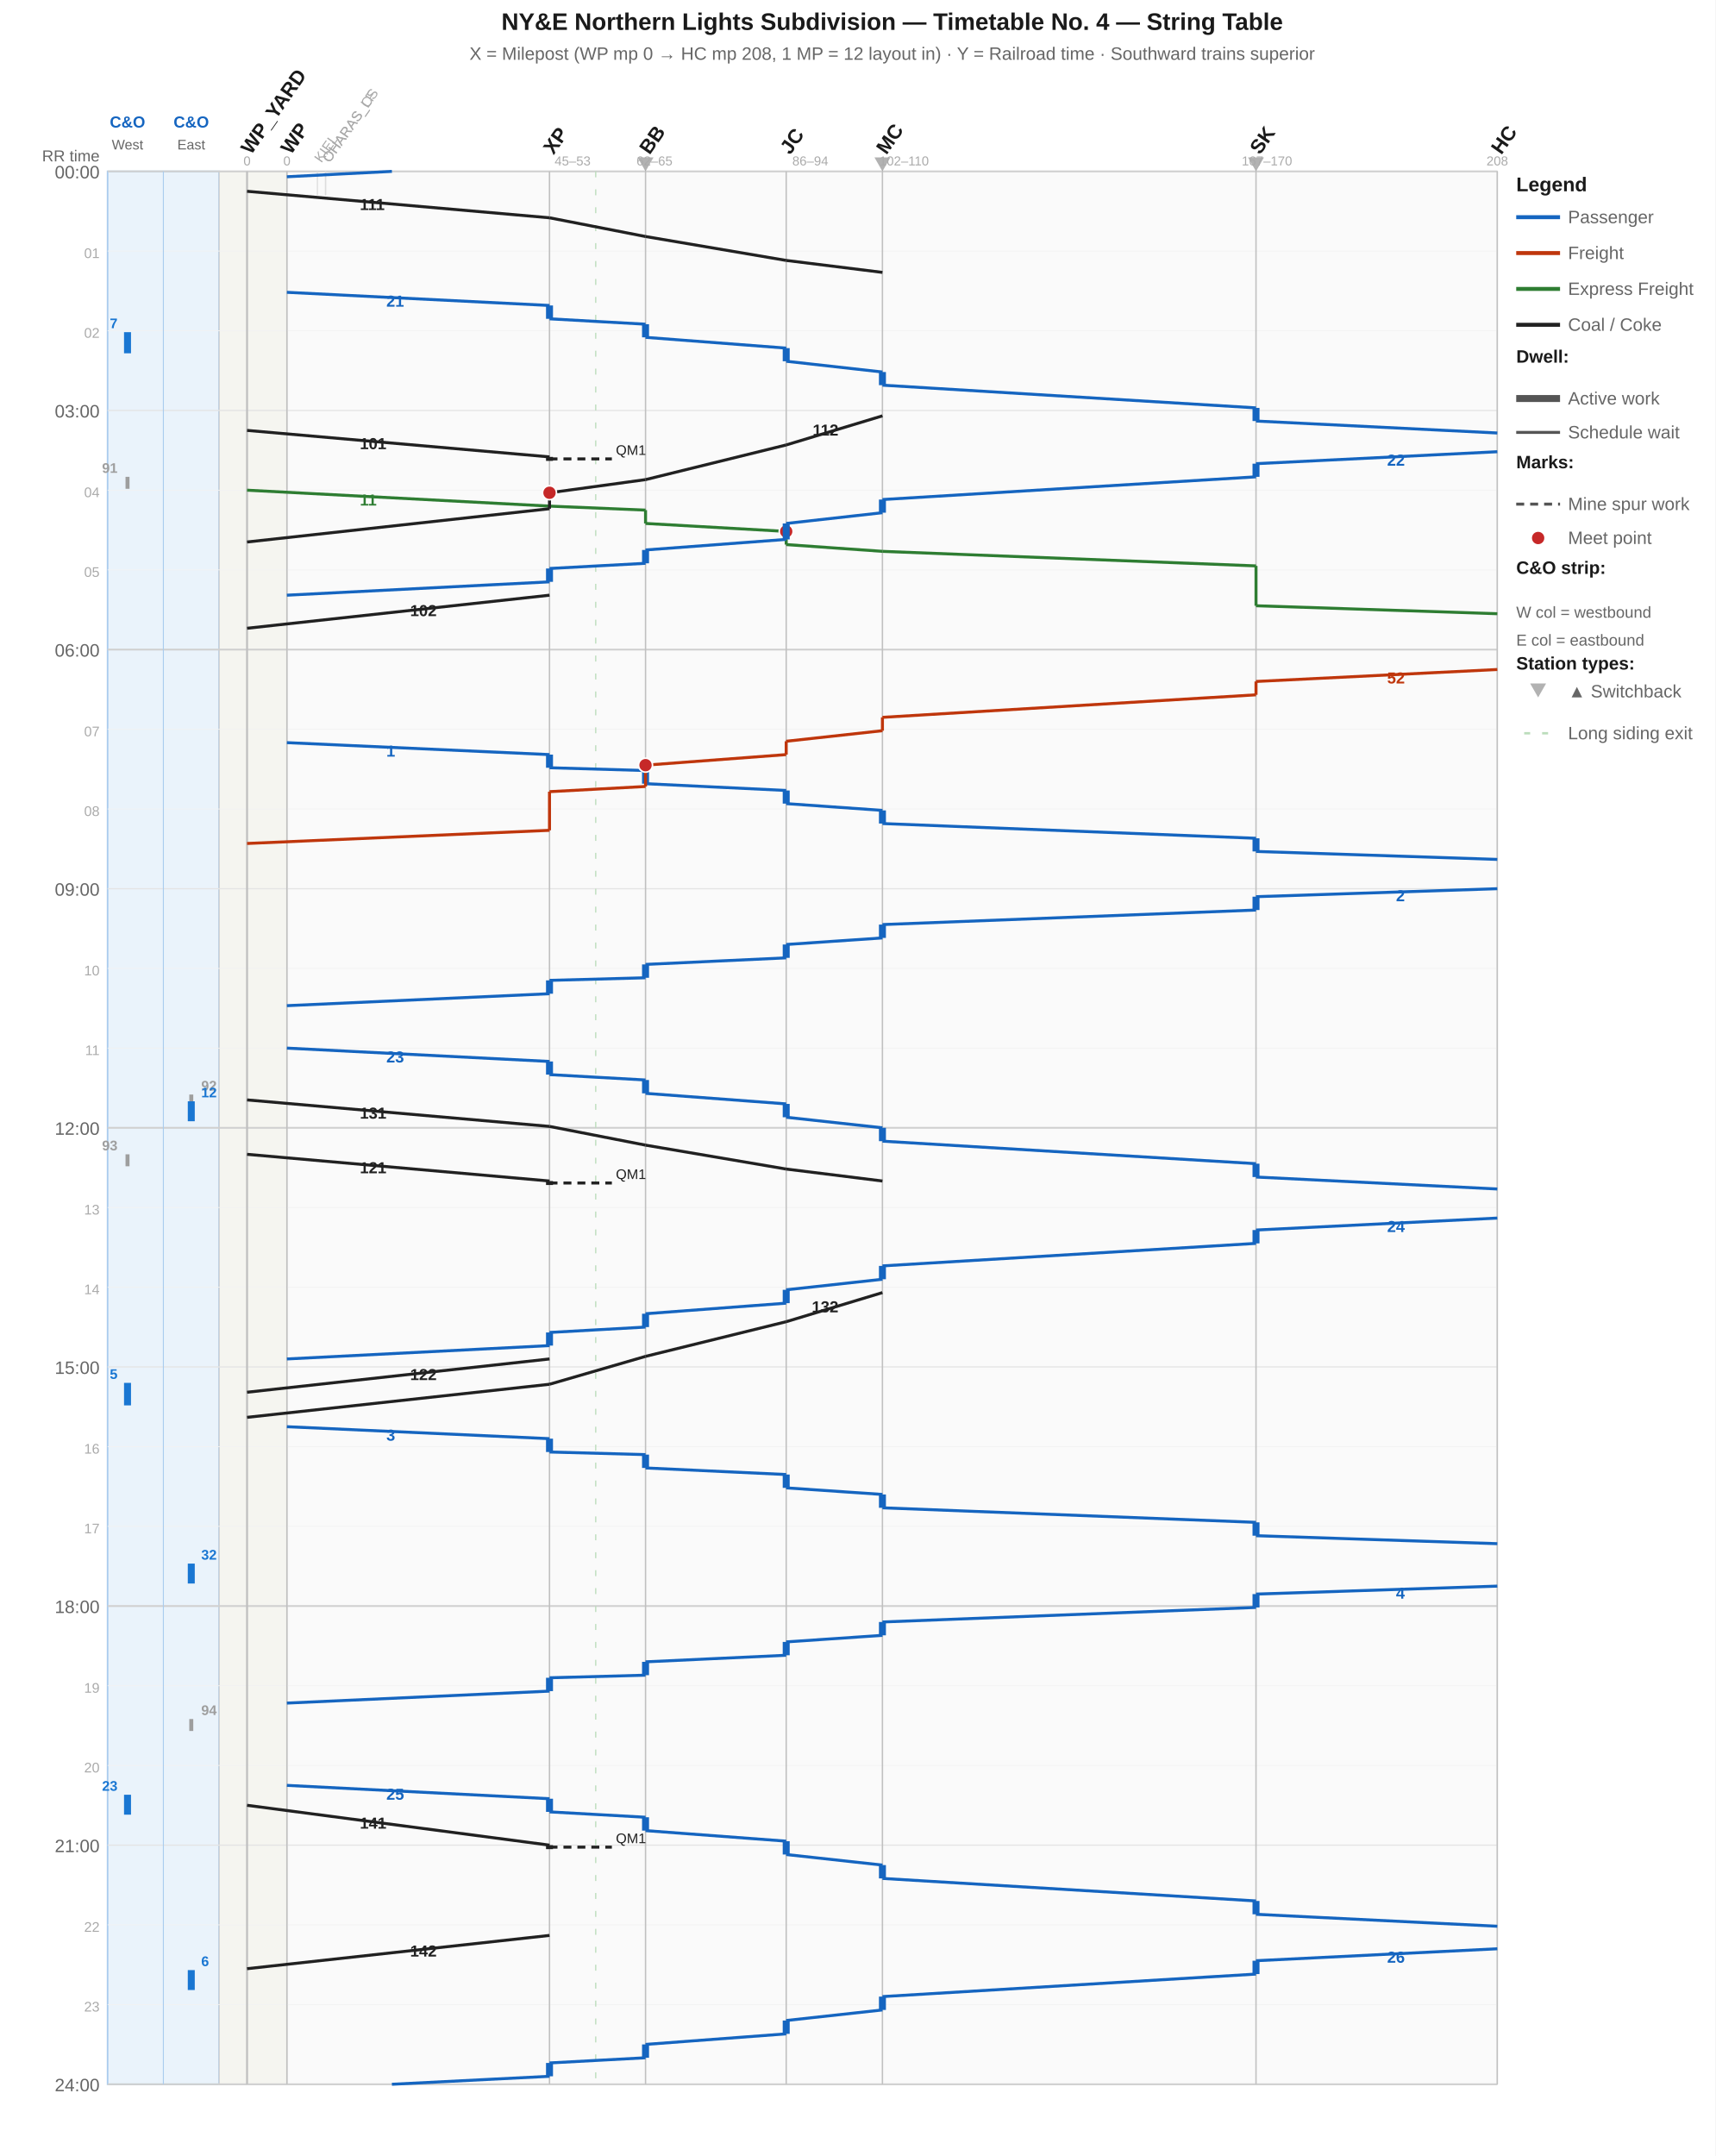
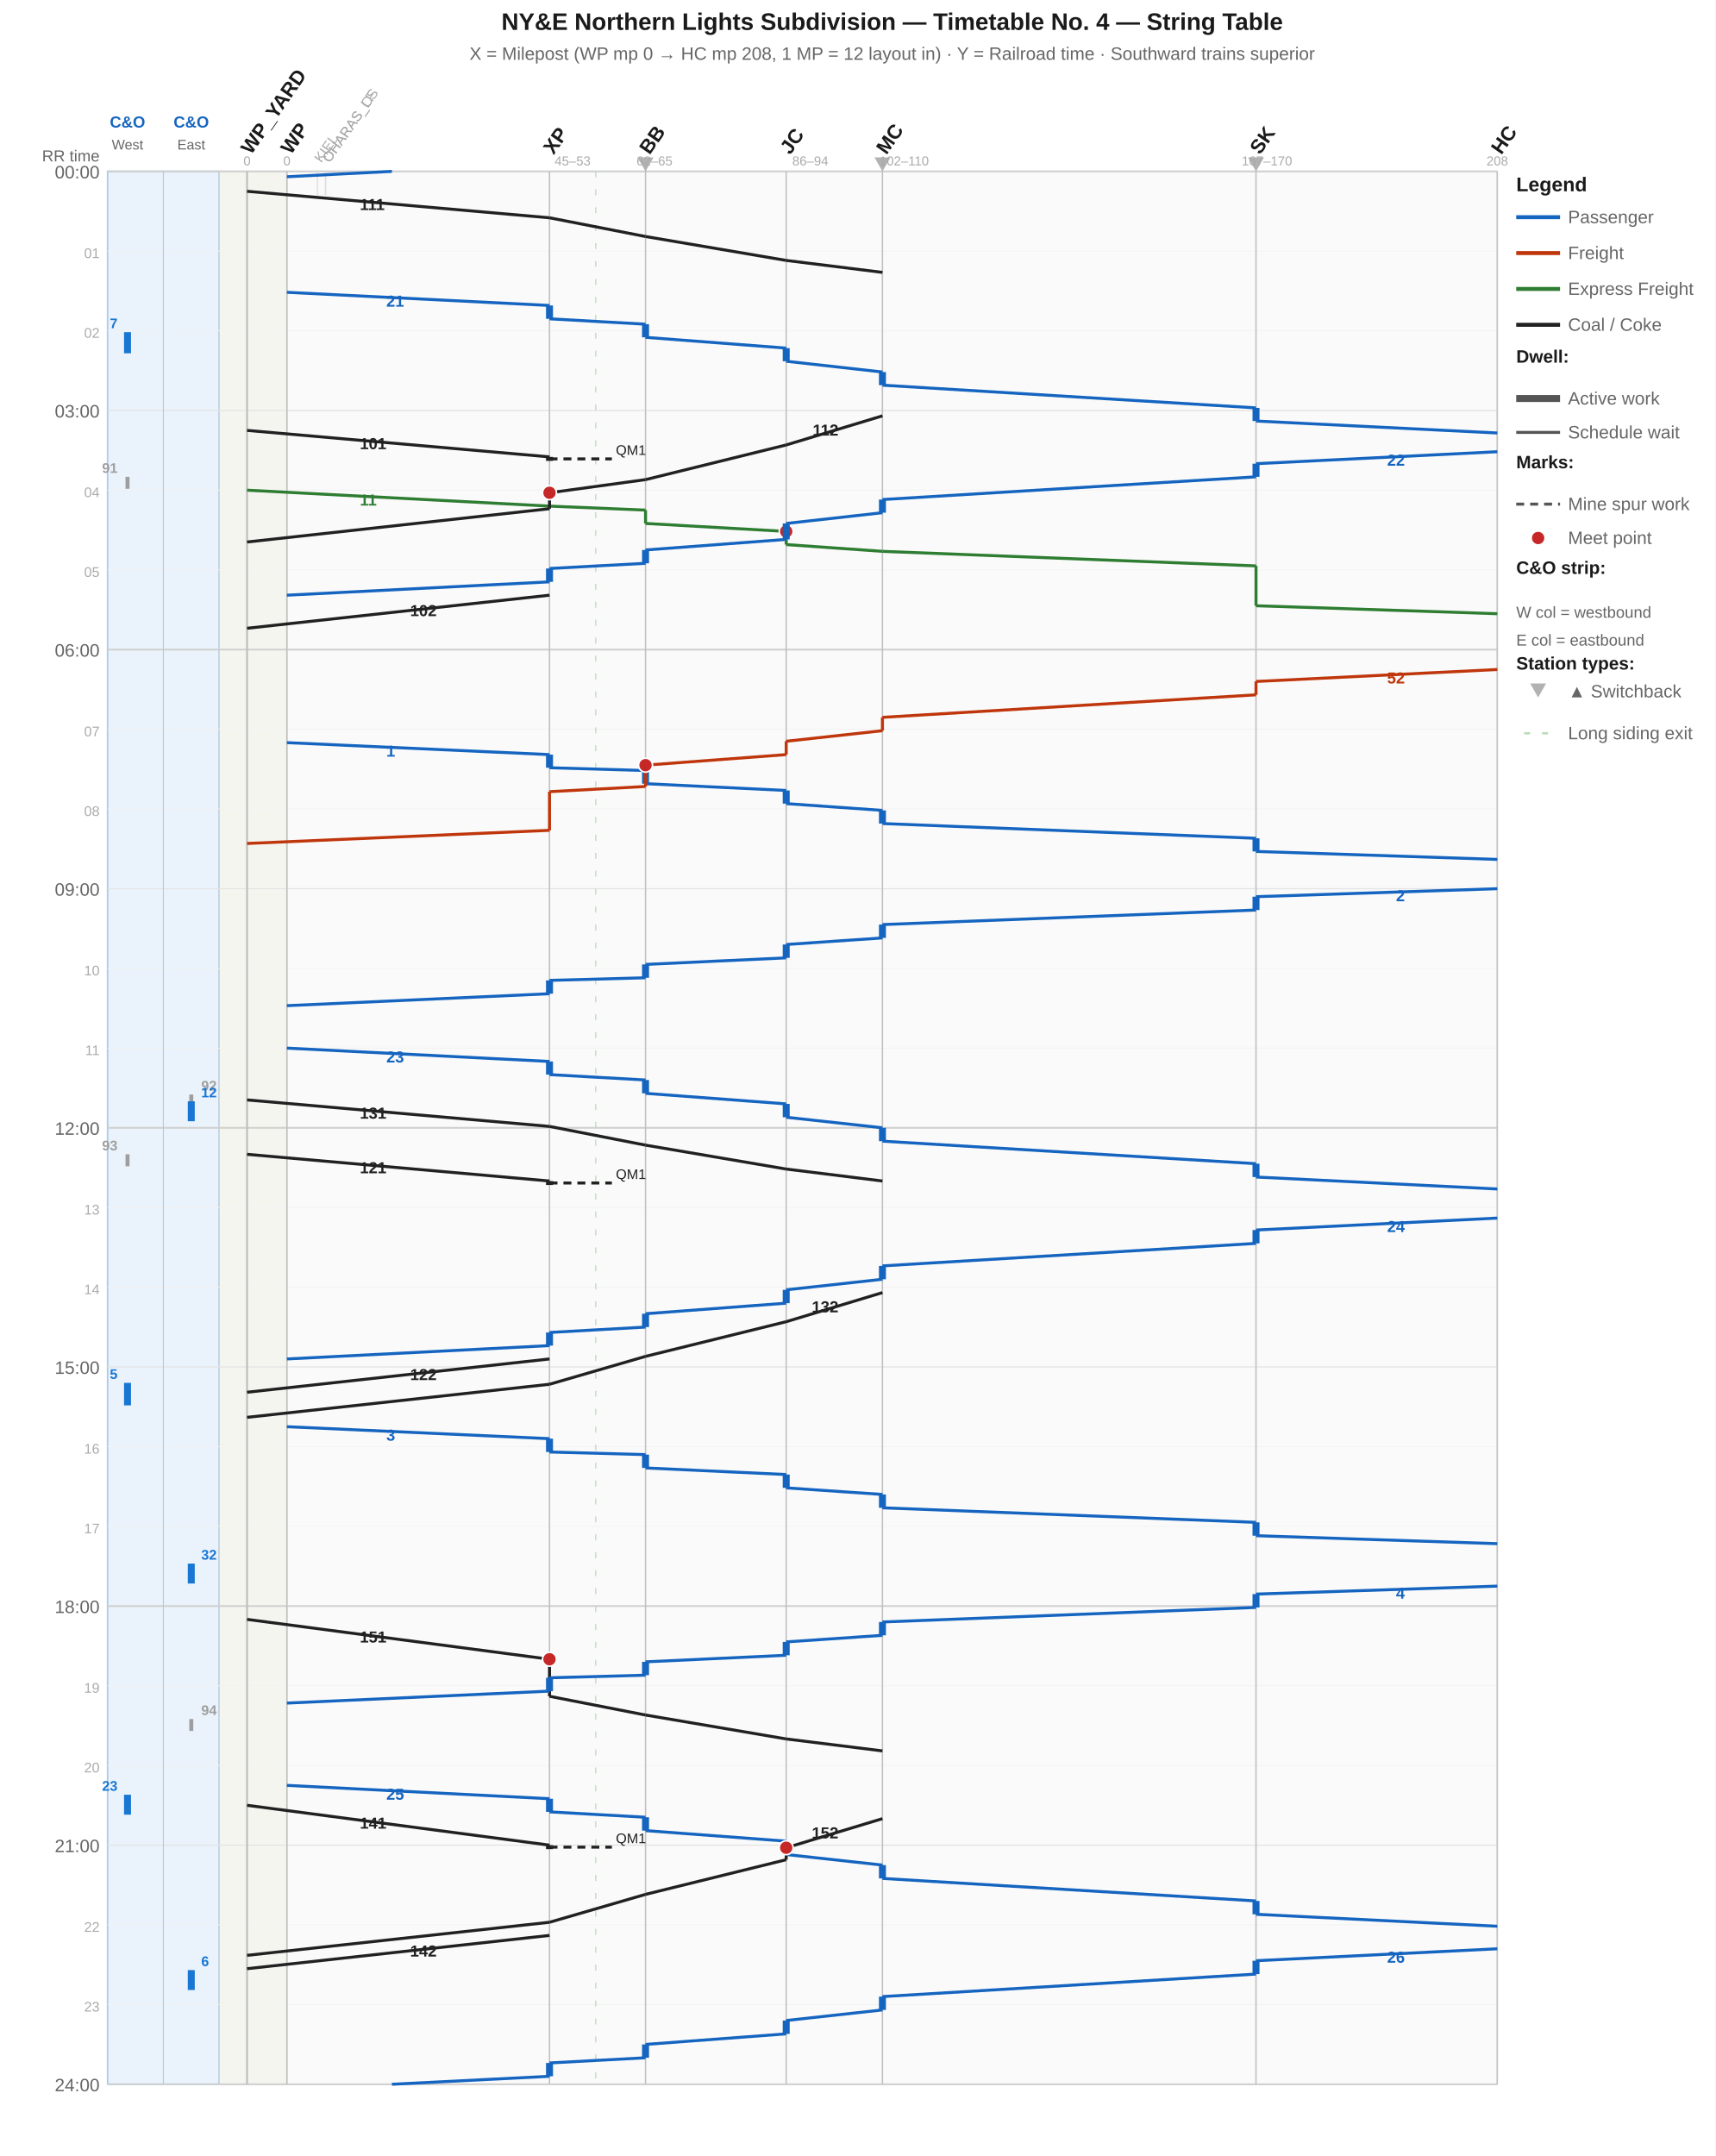
<svg xmlns="http://www.w3.org/2000/svg" width="861" height="1082" viewBox="0 0 861 1082">
  <rect x="0.0" y="0.0" width="861.0" height="1082.0" fill="#ffffff" stroke="none" stroke-width="0" rx="0" />
  <rect x="54.0" y="86.0" width="56.0" height="960.0" fill="#eaf3fb" stroke="#aaccee" stroke-width="0.8" rx="0" />
  <rect x="110.0" y="86.0" width="34.0" height="960.0" fill="#f5f5f0" stroke="#cccccc" stroke-width="0.5" rx="0" />
  <rect x="144.0" y="86.0" width="607.5" height="960.0" fill="#fafafa" stroke="#cccccc" stroke-width="0.5" rx="0" />
  <line x1="54.0" y1="86.0" x2="751.5" y2="86.0" stroke="#d0d0d0" stroke-width="0.9" />
  <line x1="54.0" y1="126.0" x2="751.5" y2="126.0" stroke="#f2f2f2" stroke-width="0.4" />
  <line x1="54.0" y1="166.0" x2="751.5" y2="166.0" stroke="#f2f2f2" stroke-width="0.4" />
  <line x1="54.0" y1="206.0" x2="751.5" y2="206.0" stroke="#e4e4e4" stroke-width="0.6" />
  <line x1="54.0" y1="246.0" x2="751.5" y2="246.0" stroke="#f2f2f2" stroke-width="0.4" />
  <line x1="54.0" y1="286.0" x2="751.5" y2="286.0" stroke="#f2f2f2" stroke-width="0.4" />
  <line x1="54.0" y1="326.0" x2="751.5" y2="326.0" stroke="#d0d0d0" stroke-width="0.9" />
  <line x1="54.0" y1="366.0" x2="751.5" y2="366.0" stroke="#f2f2f2" stroke-width="0.4" />
  <line x1="54.0" y1="406.0" x2="751.5" y2="406.0" stroke="#f2f2f2" stroke-width="0.4" />
  <line x1="54.0" y1="446.0" x2="751.5" y2="446.0" stroke="#e4e4e4" stroke-width="0.6" />
  <line x1="54.0" y1="486.0" x2="751.5" y2="486.0" stroke="#f2f2f2" stroke-width="0.4" />
  <line x1="54.0" y1="526.0" x2="751.5" y2="526.0" stroke="#f2f2f2" stroke-width="0.4" />
  <line x1="54.0" y1="566.0" x2="751.5" y2="566.0" stroke="#d0d0d0" stroke-width="0.9" />
  <line x1="54.0" y1="606.0" x2="751.5" y2="606.0" stroke="#f2f2f2" stroke-width="0.4" />
  <line x1="54.0" y1="646.0" x2="751.5" y2="646.0" stroke="#f2f2f2" stroke-width="0.4" />
  <line x1="54.0" y1="686.0" x2="751.5" y2="686.0" stroke="#e4e4e4" stroke-width="0.6" />
  <line x1="54.0" y1="726.0" x2="751.5" y2="726.0" stroke="#f2f2f2" stroke-width="0.4" />
  <line x1="54.0" y1="766.0" x2="751.5" y2="766.0" stroke="#f2f2f2" stroke-width="0.4" />
  <line x1="54.0" y1="806.0" x2="751.5" y2="806.0" stroke="#d0d0d0" stroke-width="0.9" />
  <line x1="54.0" y1="846.0" x2="751.5" y2="846.0" stroke="#f2f2f2" stroke-width="0.4" />
  <line x1="54.0" y1="886.0" x2="751.5" y2="886.0" stroke="#f2f2f2" stroke-width="0.4" />
  <line x1="54.0" y1="926.0" x2="751.5" y2="926.0" stroke="#e4e4e4" stroke-width="0.6" />
  <line x1="54.0" y1="966.0" x2="751.5" y2="966.0" stroke="#f2f2f2" stroke-width="0.4" />
  <line x1="54.0" y1="1006.0" x2="751.5" y2="1006.0" stroke="#f2f2f2" stroke-width="0.4" />
  <line x1="54.0" y1="1046.0" x2="751.5" y2="1046.0" stroke="#d0d0d0" stroke-width="0.9" />
  <line x1="144.0" y1="86.0" x2="144.0" y2="1046.0" stroke="#c0c0c0" stroke-width="0.7" />
  <text x="146.0" y="78.0" font-family="Arial,Helvetica,sans-serif" font-size="10" text-anchor="start" fill="#1a1a1a" font-weight="bold" transform="rotate(-55,146.0,78.0)">WP</text>
  <line x1="275.8" y1="86.0" x2="275.8" y2="1046.0" stroke="#c0c0c0" stroke-width="0.7" />
  <text x="277.8" y="78.0" font-family="Arial,Helvetica,sans-serif" font-size="10" text-anchor="start" fill="#1a1a1a" font-weight="bold" transform="rotate(-55,277.8,78.0)">XP</text>
  <line x1="324.0" y1="86.0" x2="324.0" y2="1046.0" stroke="#c0c0c0" stroke-width="0.7" />
  <polygon points="324.0,86 320.0,79 328.0,79" fill="#212121" opacity="0.35" />
  <text x="326.0" y="78.0" font-family="Arial,Helvetica,sans-serif" font-size="10" text-anchor="start" fill="#1a1a1a" font-weight="bold" transform="rotate(-55,326.0,78.0)">BB</text>
  <line x1="394.6" y1="86.0" x2="394.6" y2="1046.0" stroke="#c0c0c0" stroke-width="0.7" />
  <text x="396.6" y="78.0" font-family="Arial,Helvetica,sans-serif" font-size="10" text-anchor="start" fill="#1a1a1a" font-weight="bold" transform="rotate(-55,396.6,78.0)">JC</text>
  <line x1="442.9" y1="86.0" x2="442.9" y2="1046.0" stroke="#c0c0c0" stroke-width="0.7" />
  <polygon points="442.9,86 438.9,79 446.9,79" fill="#212121" opacity="0.35" />
  <text x="444.9" y="78.0" font-family="Arial,Helvetica,sans-serif" font-size="10" text-anchor="start" fill="#1a1a1a" font-weight="bold" transform="rotate(-55,444.9,78.0)">MC</text>
  <line x1="630.4" y1="86.0" x2="630.4" y2="1046.0" stroke="#c0c0c0" stroke-width="0.7" />
  <polygon points="630.4,86 626.4,79 634.4,79" fill="#212121" opacity="0.35" />
  <text x="632.4" y="78.0" font-family="Arial,Helvetica,sans-serif" font-size="10" text-anchor="start" fill="#1a1a1a" font-weight="bold" transform="rotate(-55,632.4,78.0)">SK</text>
  <line x1="751.5" y1="86.0" x2="751.5" y2="1046.0" stroke="#c0c0c0" stroke-width="0.7" />
  <text x="753.5" y="78.0" font-family="Arial,Helvetica,sans-serif" font-size="10" text-anchor="start" fill="#1a1a1a" font-weight="bold" transform="rotate(-55,753.5,78.0)">HC</text>
  <line x1="124.0" y1="86.0" x2="124.0" y2="1046.0" stroke="#c0c0c0" stroke-width="1.0" />
  <text x="126.0" y="78.0" font-family="Arial,Helvetica,sans-serif" font-size="10" text-anchor="start" fill="#1a1a1a" font-weight="bold" transform="rotate(-55,126.0,78.0)">WP_YARD</text>
  <text x="144.0" y="83.0" font-family="Arial,Helvetica,sans-serif" font-size="6.5" text-anchor="middle" fill="#aaaaaa" font-weight="normal">0</text>
  <text x="287.4" y="83.0" font-family="Arial,Helvetica,sans-serif" font-size="6.5" text-anchor="middle" fill="#aaaaaa" font-weight="normal">45–53</text>
  <text x="328.5" y="83.0" font-family="Arial,Helvetica,sans-serif" font-size="6.5" text-anchor="middle" fill="#aaaaaa" font-weight="normal">62–65</text>
  <text x="406.7" y="83.0" font-family="Arial,Helvetica,sans-serif" font-size="6.5" text-anchor="middle" fill="#aaaaaa" font-weight="normal">86–94</text>
  <text x="453.8" y="83.0" font-family="Arial,Helvetica,sans-serif" font-size="6.5" text-anchor="middle" fill="#aaaaaa" font-weight="normal">102–110</text>
  <text x="635.9" y="83.0" font-family="Arial,Helvetica,sans-serif" font-size="6.5" text-anchor="middle" fill="#aaaaaa" font-weight="normal">167–170</text>
  <text x="751.5" y="83.0" font-family="Arial,Helvetica,sans-serif" font-size="6.5" text-anchor="middle" fill="#aaaaaa" font-weight="normal">208</text>
  <text x="124.0" y="83.0" font-family="Arial,Helvetica,sans-serif" font-size="6.5" text-anchor="middle" fill="#aaaaaa" font-weight="normal">0</text>
  <line x1="299.0" y1="86.0" x2="299.0" y2="1046.0" stroke="#bbddbb" stroke-width="0.6" stroke-dasharray="3,6" />
  <line x1="159.3" y1="86.0" x2="159.3" y2="98.0" stroke="#dddddd" stroke-width="0.6" />
  <text x="161.3" y="82.0" font-family="Arial,Helvetica,sans-serif" font-size="7" text-anchor="start" fill="#aaaaaa" font-weight="normal" transform="rotate(-55,161.3,82.0)">KIEL</text>
  <line x1="163.4" y1="86.0" x2="163.4" y2="98.0" stroke="#dddddd" stroke-width="0.6" />
  <text x="165.4" y="82.0" font-family="Arial,Helvetica,sans-serif" font-size="7" text-anchor="start" fill="#aaaaaa" font-weight="normal" transform="rotate(-55,165.4,82.0)">OHARAS_LF</text>
  <line x1="163.4" y1="86.0" x2="163.4" y2="98.0" stroke="#dddddd" stroke-width="0.6" />
  <text x="165.4" y="82.0" font-family="Arial,Helvetica,sans-serif" font-size="7" text-anchor="start" fill="#aaaaaa" font-weight="normal" transform="rotate(-55,165.4,82.0)">OHARAS_CS</text>
  <line x1="82.0" y1="86.0" x2="82.0" y2="1046.0" stroke="#aaccee" stroke-width="0.5" />
  <text x="64.0" y="64.0" font-family="Arial,Helvetica,sans-serif" font-size="8" text-anchor="middle" fill="#1565c0" font-weight="bold">C&amp;O</text>
  <text x="64.0" y="75.0" font-family="Arial,Helvetica,sans-serif" font-size="7" text-anchor="middle" fill="#666666" font-weight="normal">West</text>
  <text x="96.0" y="64.0" font-family="Arial,Helvetica,sans-serif" font-size="8" text-anchor="middle" fill="#1565c0" font-weight="bold">C&amp;O</text>
  <text x="96.0" y="75.0" font-family="Arial,Helvetica,sans-serif" font-size="7" text-anchor="middle" fill="#666666" font-weight="normal">East</text>
  <text x="50.0" y="89.5" font-family="Arial,Helvetica,sans-serif" font-size="9" text-anchor="end" fill="#666666" font-weight="normal">00:00</text>
  <text x="50.0" y="129.5" font-family="Arial,Helvetica,sans-serif" font-size="7" text-anchor="end" fill="#aaaaaa" font-weight="normal">01</text>
  <text x="50.0" y="169.5" font-family="Arial,Helvetica,sans-serif" font-size="7" text-anchor="end" fill="#aaaaaa" font-weight="normal">02</text>
  <text x="50.0" y="209.5" font-family="Arial,Helvetica,sans-serif" font-size="9" text-anchor="end" fill="#666666" font-weight="normal">03:00</text>
  <text x="50.0" y="249.5" font-family="Arial,Helvetica,sans-serif" font-size="7" text-anchor="end" fill="#aaaaaa" font-weight="normal">04</text>
  <text x="50.0" y="289.5" font-family="Arial,Helvetica,sans-serif" font-size="7" text-anchor="end" fill="#aaaaaa" font-weight="normal">05</text>
  <text x="50.0" y="329.5" font-family="Arial,Helvetica,sans-serif" font-size="9" text-anchor="end" fill="#666666" font-weight="normal">06:00</text>
  <text x="50.0" y="369.5" font-family="Arial,Helvetica,sans-serif" font-size="7" text-anchor="end" fill="#aaaaaa" font-weight="normal">07</text>
  <text x="50.0" y="409.5" font-family="Arial,Helvetica,sans-serif" font-size="7" text-anchor="end" fill="#aaaaaa" font-weight="normal">08</text>
  <text x="50.0" y="449.5" font-family="Arial,Helvetica,sans-serif" font-size="9" text-anchor="end" fill="#666666" font-weight="normal">09:00</text>
  <text x="50.0" y="489.5" font-family="Arial,Helvetica,sans-serif" font-size="7" text-anchor="end" fill="#aaaaaa" font-weight="normal">10</text>
  <text x="50.0" y="529.5" font-family="Arial,Helvetica,sans-serif" font-size="7" text-anchor="end" fill="#aaaaaa" font-weight="normal">11</text>
  <text x="50.0" y="569.5" font-family="Arial,Helvetica,sans-serif" font-size="9" text-anchor="end" fill="#666666" font-weight="normal">12:00</text>
  <text x="50.0" y="609.5" font-family="Arial,Helvetica,sans-serif" font-size="7" text-anchor="end" fill="#aaaaaa" font-weight="normal">13</text>
  <text x="50.0" y="649.5" font-family="Arial,Helvetica,sans-serif" font-size="7" text-anchor="end" fill="#aaaaaa" font-weight="normal">14</text>
  <text x="50.0" y="689.5" font-family="Arial,Helvetica,sans-serif" font-size="9" text-anchor="end" fill="#666666" font-weight="normal">15:00</text>
  <text x="50.0" y="729.5" font-family="Arial,Helvetica,sans-serif" font-size="7" text-anchor="end" fill="#aaaaaa" font-weight="normal">16</text>
  <text x="50.0" y="769.5" font-family="Arial,Helvetica,sans-serif" font-size="7" text-anchor="end" fill="#aaaaaa" font-weight="normal">17</text>
  <text x="50.0" y="809.5" font-family="Arial,Helvetica,sans-serif" font-size="9" text-anchor="end" fill="#666666" font-weight="normal">18:00</text>
  <text x="50.0" y="849.5" font-family="Arial,Helvetica,sans-serif" font-size="7" text-anchor="end" fill="#aaaaaa" font-weight="normal">19</text>
  <text x="50.0" y="889.5" font-family="Arial,Helvetica,sans-serif" font-size="7" text-anchor="end" fill="#aaaaaa" font-weight="normal">20</text>
  <text x="50.0" y="929.5" font-family="Arial,Helvetica,sans-serif" font-size="9" text-anchor="end" fill="#666666" font-weight="normal">21:00</text>
  <text x="50.0" y="969.5" font-family="Arial,Helvetica,sans-serif" font-size="7" text-anchor="end" fill="#aaaaaa" font-weight="normal">22</text>
  <text x="50.0" y="1009.5" font-family="Arial,Helvetica,sans-serif" font-size="7" text-anchor="end" fill="#aaaaaa" font-weight="normal">23</text>
  <text x="50.0" y="1049.5" font-family="Arial,Helvetica,sans-serif" font-size="9" text-anchor="end" fill="#666666" font-weight="normal">24:00</text>
  <text x="447.8" y="15.0" font-family="Arial,Helvetica,sans-serif" font-size="12" text-anchor="middle" fill="#1a1a1a" font-weight="bold">NY&amp;E Northern Lights Subdivision — Timetable No. 4 — String Table</text>
  <text x="447.8" y="30.0" font-family="Arial,Helvetica,sans-serif" font-size="9" text-anchor="middle" fill="#666666" font-weight="normal">X = Milepost (WP mp 0 → HC mp 208, 1 MP = 12 layout in)  ·  Y = Railroad time  ·  Southward trains superior</text>
  <text x="50.0" y="81.0" font-family="Arial,Helvetica,sans-serif" font-size="8" text-anchor="end" fill="#666666" font-weight="normal">RR time</text>
  <line x1="144.0" y1="372.7" x2="275.8" y2="378.7" stroke="#1565c0" stroke-width="1.5" />
  <line x1="275.8" y1="378.7" x2="275.8" y2="385.3" stroke="#1565c0" stroke-width="3.5" />
  <line x1="275.8" y1="385.3" x2="324.0" y2="386.7" stroke="#1565c0" stroke-width="1.5" />
  <line x1="324.0" y1="386.7" x2="324.0" y2="393.3" stroke="#1565c0" stroke-width="3.5" />
  <line x1="324.0" y1="393.3" x2="394.6" y2="396.7" stroke="#1565c0" stroke-width="1.5" />
  <line x1="394.6" y1="396.7" x2="394.6" y2="403.3" stroke="#1565c0" stroke-width="3.5" />
  <line x1="394.6" y1="403.3" x2="442.9" y2="406.7" stroke="#1565c0" stroke-width="1.5" />
  <line x1="442.9" y1="406.7" x2="442.9" y2="413.3" stroke="#1565c0" stroke-width="3.5" />
  <line x1="442.9" y1="413.3" x2="630.4" y2="420.7" stroke="#1565c0" stroke-width="1.5" />
  <line x1="630.4" y1="420.7" x2="630.4" y2="427.3" stroke="#1565c0" stroke-width="3.5" />
  <line x1="630.4" y1="427.3" x2="751.5" y2="431.3" stroke="#1565c0" stroke-width="1.5" />
  <text x="193.9" y="379.7" font-family="Arial,Helvetica,sans-serif" font-size="8" text-anchor="start" fill="#1565c0" font-weight="bold">1</text>
  <line x1="144.0" y1="716.0" x2="275.8" y2="722.0" stroke="#1565c0" stroke-width="1.5" />
  <line x1="275.8" y1="722.0" x2="275.8" y2="728.7" stroke="#1565c0" stroke-width="3.5" />
  <line x1="275.8" y1="728.7" x2="324.0" y2="730.0" stroke="#1565c0" stroke-width="1.5" />
  <line x1="324.0" y1="730.0" x2="324.0" y2="736.7" stroke="#1565c0" stroke-width="3.5" />
  <line x1="324.0" y1="736.7" x2="394.6" y2="740.0" stroke="#1565c0" stroke-width="1.5" />
  <line x1="394.6" y1="740.0" x2="394.6" y2="746.7" stroke="#1565c0" stroke-width="3.5" />
  <line x1="394.6" y1="746.7" x2="442.9" y2="750.0" stroke="#1565c0" stroke-width="1.5" />
  <line x1="442.9" y1="750.0" x2="442.9" y2="756.7" stroke="#1565c0" stroke-width="3.5" />
  <line x1="442.9" y1="756.7" x2="630.4" y2="764.0" stroke="#1565c0" stroke-width="1.5" />
  <line x1="630.4" y1="764.0" x2="630.4" y2="770.7" stroke="#1565c0" stroke-width="3.5" />
  <line x1="630.4" y1="770.7" x2="751.5" y2="774.7" stroke="#1565c0" stroke-width="1.5" />
  <text x="193.9" y="723.0" font-family="Arial,Helvetica,sans-serif" font-size="8" text-anchor="start" fill="#1565c0" font-weight="bold">3</text>
  <line x1="124.0" y1="246.0" x2="275.8" y2="254.0" stroke="#2e7d32" stroke-width="1.5" />
  <line x1="275.8" y1="254.0" x2="324.0" y2="256.0" stroke="#2e7d32" stroke-width="1.5" />
  <line x1="324.0" y1="256.0" x2="324.0" y2="262.7" stroke="#2e7d32" stroke-width="1.5" />
  <line x1="324.0" y1="262.7" x2="394.6" y2="266.7" stroke="#2e7d32" stroke-width="1.5" />
  <line x1="394.6" y1="266.7" x2="394.6" y2="273.3" stroke="#2e7d32" stroke-width="1.5" />
  <circle cx="394.6" cy="266.7" r="3.5" fill="#c62828" stroke="white" stroke-width="0.8" />
  <line x1="394.6" y1="273.3" x2="442.9" y2="276.7" stroke="#2e7d32" stroke-width="1.5" />
  <line x1="442.9" y1="276.7" x2="630.4" y2="284.0" stroke="#2e7d32" stroke-width="1.5" />
  <line x1="630.4" y1="284.0" x2="630.4" y2="304.0" stroke="#2e7d32" stroke-width="1.5" />
  <line x1="630.4" y1="304.0" x2="751.5" y2="308.0" stroke="#2e7d32" stroke-width="1.5" />
  <text x="180.6" y="253.7" font-family="Arial,Helvetica,sans-serif" font-size="8" text-anchor="start" fill="#2e7d32" font-weight="bold">11</text>
  <line x1="144.0" y1="146.7" x2="275.8" y2="153.3" stroke="#1565c0" stroke-width="1.5" />
  <line x1="275.8" y1="153.3" x2="275.8" y2="160.0" stroke="#1565c0" stroke-width="3.5" />
  <line x1="275.8" y1="160.0" x2="324.0" y2="162.7" stroke="#1565c0" stroke-width="1.5" />
  <line x1="324.0" y1="162.7" x2="324.0" y2="169.3" stroke="#1565c0" stroke-width="3.5" />
  <line x1="324.0" y1="169.3" x2="394.6" y2="174.7" stroke="#1565c0" stroke-width="1.5" />
  <line x1="394.6" y1="174.7" x2="394.6" y2="181.3" stroke="#1565c0" stroke-width="3.5" />
  <line x1="394.6" y1="181.3" x2="442.9" y2="186.7" stroke="#1565c0" stroke-width="1.5" />
  <line x1="442.9" y1="186.7" x2="442.9" y2="193.3" stroke="#1565c0" stroke-width="3.5" />
  <line x1="442.9" y1="193.3" x2="630.4" y2="204.7" stroke="#1565c0" stroke-width="1.5" />
  <line x1="630.4" y1="204.7" x2="630.4" y2="211.3" stroke="#1565c0" stroke-width="3.5" />
  <line x1="630.4" y1="211.3" x2="751.5" y2="217.3" stroke="#1565c0" stroke-width="1.5" />
  <text x="193.9" y="153.9" font-family="Arial,Helvetica,sans-serif" font-size="8" text-anchor="start" fill="#1565c0" font-weight="bold">21</text>
  <line x1="144.0" y1="526.0" x2="275.8" y2="532.7" stroke="#1565c0" stroke-width="1.5" />
  <line x1="275.8" y1="532.7" x2="275.8" y2="539.3" stroke="#1565c0" stroke-width="3.5" />
  <line x1="275.8" y1="539.3" x2="324.0" y2="542.0" stroke="#1565c0" stroke-width="1.5" />
  <line x1="324.0" y1="542.0" x2="324.0" y2="548.7" stroke="#1565c0" stroke-width="3.5" />
  <line x1="324.0" y1="548.7" x2="394.6" y2="554.0" stroke="#1565c0" stroke-width="1.5" />
  <line x1="394.6" y1="554.0" x2="394.6" y2="560.7" stroke="#1565c0" stroke-width="3.5" />
  <line x1="394.6" y1="560.7" x2="442.9" y2="566.0" stroke="#1565c0" stroke-width="1.5" />
  <line x1="442.9" y1="566.0" x2="442.9" y2="572.7" stroke="#1565c0" stroke-width="3.5" />
  <line x1="442.9" y1="572.7" x2="630.4" y2="584.0" stroke="#1565c0" stroke-width="1.5" />
  <line x1="630.4" y1="584.0" x2="630.4" y2="590.7" stroke="#1565c0" stroke-width="3.5" />
  <line x1="630.4" y1="590.7" x2="751.5" y2="596.7" stroke="#1565c0" stroke-width="1.5" />
  <text x="193.9" y="533.2" font-family="Arial,Helvetica,sans-serif" font-size="8" text-anchor="start" fill="#1565c0" font-weight="bold">23</text>
  <line x1="144.0" y1="896.0" x2="275.8" y2="902.7" stroke="#1565c0" stroke-width="1.5" />
  <line x1="275.8" y1="902.7" x2="275.8" y2="909.3" stroke="#1565c0" stroke-width="3.5" />
  <line x1="275.8" y1="909.3" x2="324.0" y2="912.0" stroke="#1565c0" stroke-width="1.5" />
  <line x1="324.0" y1="912.0" x2="324.0" y2="918.7" stroke="#1565c0" stroke-width="3.5" />
  <line x1="324.0" y1="918.7" x2="394.6" y2="924.0" stroke="#1565c0" stroke-width="1.5" />
  <line x1="394.6" y1="924.0" x2="394.6" y2="930.7" stroke="#1565c0" stroke-width="3.5" />
  <line x1="394.6" y1="930.7" x2="442.9" y2="936.0" stroke="#1565c0" stroke-width="1.5" />
  <line x1="442.9" y1="936.0" x2="442.9" y2="942.7" stroke="#1565c0" stroke-width="3.5" />
  <line x1="442.9" y1="942.7" x2="630.4" y2="954.0" stroke="#1565c0" stroke-width="1.5" />
  <line x1="630.4" y1="954.0" x2="630.4" y2="960.7" stroke="#1565c0" stroke-width="3.5" />
  <line x1="630.4" y1="960.7" x2="751.5" y2="966.7" stroke="#1565c0" stroke-width="1.5" />
  <text x="193.9" y="903.2" font-family="Arial,Helvetica,sans-serif" font-size="8" text-anchor="start" fill="#1565c0" font-weight="bold">25</text>
  <line x1="124.0" y1="216.0" x2="275.8" y2="229.3" stroke="#212121" stroke-width="1.5" />
  <line x1="275.8" y1="229.3" x2="275.8" y2="231.3" stroke="#212121" stroke-width="3.5" />
  <line x1="275.8" y1="230.3" x2="307.1" y2="230.3" stroke="#212121" stroke-width="1.5" stroke-dasharray="4,3" />
  <text x="309.1" y="228.3" font-family="Arial,Helvetica,sans-serif" font-size="7" text-anchor="start" fill="#212121" font-weight="normal">QM1</text>
  <text x="180.6" y="225.4" font-family="Arial,Helvetica,sans-serif" font-size="8" text-anchor="start" fill="#212121" font-weight="bold">101</text>
  <line x1="124.0" y1="96.0" x2="275.8" y2="109.3" stroke="#212121" stroke-width="1.5" />
  <line x1="275.8" y1="109.3" x2="324.0" y2="118.7" stroke="#212121" stroke-width="1.5" />
  <line x1="324.0" y1="118.7" x2="394.6" y2="130.7" stroke="#212121" stroke-width="1.5" />
  <line x1="394.6" y1="130.7" x2="442.9" y2="136.7" stroke="#212121" stroke-width="1.5" />
  <text x="180.6" y="105.4" font-family="Arial,Helvetica,sans-serif" font-size="8" text-anchor="start" fill="#212121" font-weight="bold">111</text>
  <line x1="124.0" y1="579.3" x2="275.8" y2="592.7" stroke="#212121" stroke-width="1.5" />
  <line x1="275.8" y1="592.7" x2="275.8" y2="594.7" stroke="#212121" stroke-width="3.5" />
  <line x1="275.8" y1="593.7" x2="307.1" y2="593.7" stroke="#212121" stroke-width="1.5" stroke-dasharray="4,3" />
  <text x="309.1" y="591.7" font-family="Arial,Helvetica,sans-serif" font-size="7" text-anchor="start" fill="#212121" font-weight="normal">QM1</text>
  <text x="180.6" y="588.8" font-family="Arial,Helvetica,sans-serif" font-size="8" text-anchor="start" fill="#212121" font-weight="bold">121</text>
  <line x1="124.0" y1="552.0" x2="275.8" y2="565.3" stroke="#212121" stroke-width="1.5" />
  <line x1="275.8" y1="565.3" x2="324.0" y2="574.7" stroke="#212121" stroke-width="1.5" />
  <line x1="324.0" y1="574.7" x2="394.6" y2="586.7" stroke="#212121" stroke-width="1.5" />
  <line x1="394.6" y1="586.7" x2="442.9" y2="592.7" stroke="#212121" stroke-width="1.5" />
  <text x="180.6" y="561.4" font-family="Arial,Helvetica,sans-serif" font-size="8" text-anchor="start" fill="#212121" font-weight="bold">131</text>
  <line x1="124.0" y1="906.0" x2="275.8" y2="926.0" stroke="#212121" stroke-width="1.5" />
  <line x1="275.8" y1="926.0" x2="275.8" y2="928.0" stroke="#212121" stroke-width="3.5" />
  <line x1="275.8" y1="927.0" x2="307.1" y2="927.0" stroke="#212121" stroke-width="1.5" stroke-dasharray="4,3" />
  <text x="309.1" y="925.0" font-family="Arial,Helvetica,sans-serif" font-size="7" text-anchor="start" fill="#212121" font-weight="normal">QM1</text>
  <text x="180.6" y="917.7" font-family="Arial,Helvetica,sans-serif" font-size="8" text-anchor="start" fill="#212121" font-weight="bold">141</text>
+   <line x1="124.0" y1="812.7" x2="275.8" y2="832.7" stroke="#212121" stroke-width="1.5" />
+   <line x1="275.8" y1="832.7" x2="275.8" y2="851.3" stroke="#212121" stroke-width="1.5" />
+   <circle cx="275.8" cy="832.7" r="3.5" fill="#c62828" stroke="white" stroke-width="0.8" />
+   <line x1="275.8" y1="851.3" x2="324.0" y2="860.7" stroke="#212121" stroke-width="1.5" />
+   <line x1="324.0" y1="860.7" x2="394.6" y2="872.7" stroke="#212121" stroke-width="1.5" />
+   <line x1="394.6" y1="872.7" x2="442.9" y2="878.7" stroke="#212121" stroke-width="1.5" />
+   <text x="180.6" y="824.3" font-family="Arial,Helvetica,sans-serif" font-size="8" text-anchor="start" fill="#212121" font-weight="bold">151</text>
  <line x1="751.5" y1="446.0" x2="630.4" y2="450.0" stroke="#1565c0" stroke-width="1.5" />
  <line x1="630.4" y1="450.0" x2="630.4" y2="456.7" stroke="#1565c0" stroke-width="3.5" />
  <line x1="630.4" y1="456.7" x2="442.9" y2="464.0" stroke="#1565c0" stroke-width="1.5" />
  <line x1="442.9" y1="464.0" x2="442.9" y2="470.7" stroke="#1565c0" stroke-width="3.5" />
  <line x1="442.9" y1="470.7" x2="394.6" y2="474.0" stroke="#1565c0" stroke-width="1.5" />
  <line x1="394.6" y1="474.0" x2="394.6" y2="480.7" stroke="#1565c0" stroke-width="3.5" />
  <line x1="394.6" y1="480.7" x2="324.0" y2="484.0" stroke="#1565c0" stroke-width="1.5" />
  <line x1="324.0" y1="484.0" x2="324.0" y2="490.7" stroke="#1565c0" stroke-width="3.5" />
  <line x1="324.0" y1="490.7" x2="275.8" y2="492.0" stroke="#1565c0" stroke-width="1.5" />
  <line x1="275.8" y1="492.0" x2="275.8" y2="498.7" stroke="#1565c0" stroke-width="3.5" />
  <line x1="275.8" y1="498.7" x2="144.0" y2="504.7" stroke="#1565c0" stroke-width="1.5" />
  <text x="705.1" y="452.3" font-family="Arial,Helvetica,sans-serif" font-size="8" text-anchor="end" fill="#1565c0" font-weight="bold">2</text>
  <line x1="751.5" y1="796.0" x2="630.4" y2="800.0" stroke="#1565c0" stroke-width="1.5" />
  <line x1="630.4" y1="800.0" x2="630.4" y2="806.7" stroke="#1565c0" stroke-width="3.5" />
  <line x1="630.4" y1="806.7" x2="442.9" y2="814.0" stroke="#1565c0" stroke-width="1.5" />
  <line x1="442.9" y1="814.0" x2="442.9" y2="820.7" stroke="#1565c0" stroke-width="3.5" />
  <line x1="442.9" y1="820.7" x2="394.6" y2="824.0" stroke="#1565c0" stroke-width="1.5" />
  <line x1="394.6" y1="824.0" x2="394.6" y2="830.7" stroke="#1565c0" stroke-width="3.5" />
  <line x1="394.6" y1="830.7" x2="324.0" y2="834.0" stroke="#1565c0" stroke-width="1.5" />
  <line x1="324.0" y1="834.0" x2="324.0" y2="840.7" stroke="#1565c0" stroke-width="3.5" />
  <line x1="324.0" y1="840.7" x2="275.8" y2="842.0" stroke="#1565c0" stroke-width="1.5" />
  <line x1="275.8" y1="842.0" x2="275.8" y2="848.7" stroke="#1565c0" stroke-width="3.5" />
  <line x1="275.8" y1="848.7" x2="144.0" y2="854.7" stroke="#1565c0" stroke-width="1.5" />
  <text x="705.1" y="802.3" font-family="Arial,Helvetica,sans-serif" font-size="8" text-anchor="end" fill="#1565c0" font-weight="bold">4</text>
  <line x1="751.5" y1="336.0" x2="630.4" y2="342.0" stroke="#bf360c" stroke-width="1.5" />
  <line x1="630.4" y1="342.0" x2="630.4" y2="348.7" stroke="#bf360c" stroke-width="1.5" />
  <line x1="630.4" y1="348.7" x2="442.9" y2="360.0" stroke="#bf360c" stroke-width="1.5" />
  <line x1="442.9" y1="360.0" x2="442.9" y2="366.7" stroke="#bf360c" stroke-width="1.5" />
  <line x1="442.9" y1="366.7" x2="394.6" y2="372.0" stroke="#bf360c" stroke-width="1.5" />
  <line x1="394.6" y1="372.0" x2="394.6" y2="378.7" stroke="#bf360c" stroke-width="1.5" />
  <line x1="394.6" y1="378.7" x2="324.0" y2="384.0" stroke="#bf360c" stroke-width="1.5" />
  <line x1="324.0" y1="384.0" x2="324.0" y2="394.7" stroke="#bf360c" stroke-width="1.5" />
  <circle cx="324.0" cy="384.0" r="3.5" fill="#c62828" stroke="white" stroke-width="0.8" />
  <line x1="324.0" y1="394.7" x2="275.8" y2="397.3" stroke="#bf360c" stroke-width="1.5" />
  <line x1="275.8" y1="397.3" x2="275.8" y2="416.7" stroke="#bf360c" stroke-width="1.5" />
  <line x1="275.8" y1="416.7" x2="124.0" y2="423.3" stroke="#bf360c" stroke-width="1.5" />
  <text x="705.1" y="343.0" font-family="Arial,Helvetica,sans-serif" font-size="8" text-anchor="end" fill="#bf360c" font-weight="bold">52</text>
  <line x1="751.5" y1="226.7" x2="630.4" y2="232.7" stroke="#1565c0" stroke-width="1.5" />
  <line x1="630.4" y1="232.7" x2="630.4" y2="239.3" stroke="#1565c0" stroke-width="3.5" />
  <line x1="630.4" y1="239.3" x2="442.9" y2="250.7" stroke="#1565c0" stroke-width="1.5" />
  <line x1="442.9" y1="250.7" x2="442.9" y2="257.3" stroke="#1565c0" stroke-width="3.5" />
  <line x1="442.9" y1="257.3" x2="394.6" y2="262.7" stroke="#1565c0" stroke-width="1.5" />
  <line x1="394.6" y1="262.7" x2="394.6" y2="270.7" stroke="#1565c0" stroke-width="3.5" />
  <line x1="394.6" y1="270.7" x2="324.0" y2="276.0" stroke="#1565c0" stroke-width="1.5" />
  <line x1="324.0" y1="276.0" x2="324.0" y2="282.7" stroke="#1565c0" stroke-width="3.5" />
  <line x1="324.0" y1="282.7" x2="275.8" y2="285.3" stroke="#1565c0" stroke-width="1.5" />
  <line x1="275.8" y1="285.3" x2="275.8" y2="292.0" stroke="#1565c0" stroke-width="3.5" />
  <line x1="275.8" y1="292.0" x2="144.0" y2="298.7" stroke="#1565c0" stroke-width="1.5" />
  <text x="705.1" y="233.7" font-family="Arial,Helvetica,sans-serif" font-size="8" text-anchor="end" fill="#1565c0" font-weight="bold">22</text>
  <line x1="751.5" y1="611.3" x2="630.4" y2="617.3" stroke="#1565c0" stroke-width="1.5" />
  <line x1="630.4" y1="617.3" x2="630.4" y2="624.0" stroke="#1565c0" stroke-width="3.5" />
  <line x1="630.4" y1="624.0" x2="442.9" y2="635.3" stroke="#1565c0" stroke-width="1.5" />
  <line x1="442.9" y1="635.3" x2="442.9" y2="642.0" stroke="#1565c0" stroke-width="3.5" />
  <line x1="442.9" y1="642.0" x2="394.6" y2="647.3" stroke="#1565c0" stroke-width="1.5" />
  <line x1="394.6" y1="647.3" x2="394.6" y2="654.0" stroke="#1565c0" stroke-width="3.5" />
  <line x1="394.6" y1="654.0" x2="324.0" y2="659.3" stroke="#1565c0" stroke-width="1.5" />
  <line x1="324.0" y1="659.3" x2="324.0" y2="666.0" stroke="#1565c0" stroke-width="3.5" />
  <line x1="324.0" y1="666.0" x2="275.8" y2="668.7" stroke="#1565c0" stroke-width="1.5" />
  <line x1="275.8" y1="668.7" x2="275.8" y2="675.3" stroke="#1565c0" stroke-width="3.5" />
  <line x1="275.8" y1="675.3" x2="144.0" y2="682.0" stroke="#1565c0" stroke-width="1.5" />
  <text x="705.1" y="618.3" font-family="Arial,Helvetica,sans-serif" font-size="8" text-anchor="end" fill="#1565c0" font-weight="bold">24</text>
  <line x1="751.5" y1="978.0" x2="630.4" y2="984.0" stroke="#1565c0" stroke-width="1.5" />
  <line x1="630.4" y1="984.0" x2="630.4" y2="990.7" stroke="#1565c0" stroke-width="3.5" />
  <line x1="630.4" y1="990.7" x2="442.9" y2="1002.0" stroke="#1565c0" stroke-width="1.5" />
  <line x1="442.9" y1="1002.0" x2="442.9" y2="1008.7" stroke="#1565c0" stroke-width="3.5" />
  <line x1="442.9" y1="1008.7" x2="394.6" y2="1014.0" stroke="#1565c0" stroke-width="1.5" />
  <line x1="394.6" y1="1014.0" x2="394.6" y2="1020.7" stroke="#1565c0" stroke-width="3.5" />
  <line x1="394.6" y1="1020.7" x2="324.0" y2="1026.0" stroke="#1565c0" stroke-width="1.5" />
  <line x1="324.0" y1="1026.0" x2="324.0" y2="1032.7" stroke="#1565c0" stroke-width="3.5" />
  <line x1="324.0" y1="1032.7" x2="275.8" y2="1035.3" stroke="#1565c0" stroke-width="1.5" />
  <line x1="275.8" y1="1035.3" x2="275.8" y2="1042.0" stroke="#1565c0" stroke-width="3.5" />
  <line x1="275.8" y1="1042.0" x2="196.7" y2="1046.0" stroke="#1565c0" stroke-width="1.5" />
  <line x1="196.7" y1="86.0" x2="144.0" y2="88.7" stroke="#1565c0" stroke-width="1.5" />
  <text x="705.1" y="985.0" font-family="Arial,Helvetica,sans-serif" font-size="8" text-anchor="end" fill="#1565c0" font-weight="bold">26</text>
  <line x1="275.8" y1="298.7" x2="124.0" y2="315.3" stroke="#212121" stroke-width="1.5" />
  <text x="219.2" y="309.2" font-family="Arial,Helvetica,sans-serif" font-size="8" text-anchor="end" fill="#212121" font-weight="bold">102</text>
  <line x1="442.9" y1="208.7" x2="394.6" y2="223.3" stroke="#212121" stroke-width="1.5" />
  <line x1="394.6" y1="223.3" x2="324.0" y2="240.7" stroke="#212121" stroke-width="1.5" />
  <line x1="324.0" y1="240.7" x2="275.8" y2="247.3" stroke="#212121" stroke-width="1.5" />
  <line x1="275.8" y1="247.3" x2="275.8" y2="255.3" stroke="#212121" stroke-width="1.5" />
  <circle cx="275.8" cy="247.3" r="3.5" fill="#c62828" stroke="white" stroke-width="0.8" />
  <line x1="275.8" y1="255.3" x2="124.0" y2="272.0" stroke="#212121" stroke-width="1.5" />
  <text x="420.8" y="218.6" font-family="Arial,Helvetica,sans-serif" font-size="8" text-anchor="end" fill="#212121" font-weight="bold">112</text>
  <line x1="275.8" y1="682.0" x2="124.0" y2="698.7" stroke="#212121" stroke-width="1.5" />
  <text x="219.2" y="692.6" font-family="Arial,Helvetica,sans-serif" font-size="8" text-anchor="end" fill="#212121" font-weight="bold">122</text>
  <line x1="442.9" y1="648.7" x2="394.6" y2="663.3" stroke="#212121" stroke-width="1.5" />
  <line x1="394.6" y1="663.3" x2="324.0" y2="680.7" stroke="#212121" stroke-width="1.5" />
  <line x1="324.0" y1="680.7" x2="275.8" y2="694.7" stroke="#212121" stroke-width="1.5" />
  <line x1="275.8" y1="694.7" x2="124.0" y2="711.3" stroke="#212121" stroke-width="1.5" />
  <text x="420.8" y="658.6" font-family="Arial,Helvetica,sans-serif" font-size="8" text-anchor="end" fill="#212121" font-weight="bold">132</text>
  <line x1="275.8" y1="971.3" x2="124.0" y2="988.0" stroke="#212121" stroke-width="1.5" />
  <text x="219.2" y="981.9" font-family="Arial,Helvetica,sans-serif" font-size="8" text-anchor="end" fill="#212121" font-weight="bold">142</text>
+   <line x1="442.9" y1="912.7" x2="394.6" y2="927.3" stroke="#212121" stroke-width="1.5" />
+   <line x1="394.6" y1="927.3" x2="394.6" y2="933.3" stroke="#212121" stroke-width="1.5" />
+   <circle cx="394.6" cy="927.3" r="3.5" fill="#c62828" stroke="white" stroke-width="0.8" />
+   <line x1="394.6" y1="933.3" x2="324.0" y2="950.7" stroke="#212121" stroke-width="1.5" />
+   <line x1="324.0" y1="950.7" x2="275.8" y2="964.7" stroke="#212121" stroke-width="1.5" />
+   <line x1="275.8" y1="964.7" x2="124.0" y2="981.3" stroke="#212121" stroke-width="1.5" />
+   <text x="420.8" y="922.6" font-family="Arial,Helvetica,sans-serif" font-size="8" text-anchor="end" fill="#212121" font-weight="bold">152</text>
  <line x1="64.0" y1="239.3" x2="64.0" y2="245.3" stroke="#9e9e9e" stroke-width="2.0" />
  <text x="59.0" y="237.3" font-family="Arial,Helvetica,sans-serif" font-size="7" text-anchor="end" fill="#9e9e9e" font-weight="bold">91</text>
  <line x1="64.0" y1="579.3" x2="64.0" y2="585.3" stroke="#9e9e9e" stroke-width="2.0" />
  <text x="59.0" y="577.3" font-family="Arial,Helvetica,sans-serif" font-size="7" text-anchor="end" fill="#9e9e9e" font-weight="bold">93</text>
  <line x1="64.0" y1="694.0" x2="64.0" y2="705.3" stroke="#1976d2" stroke-width="3.5" />
  <text x="59.0" y="692.0" font-family="Arial,Helvetica,sans-serif" font-size="7" text-anchor="end" fill="#1976d2" font-weight="bold">5</text>
  <line x1="64.0" y1="166.7" x2="64.0" y2="177.3" stroke="#1976d2" stroke-width="3.5" />
  <text x="59.0" y="164.7" font-family="Arial,Helvetica,sans-serif" font-size="7" text-anchor="end" fill="#1976d2" font-weight="bold">7</text>
  <line x1="64.0" y1="900.7" x2="64.0" y2="910.7" stroke="#1976d2" stroke-width="3.5" />
  <text x="59.0" y="898.7" font-family="Arial,Helvetica,sans-serif" font-size="7" text-anchor="end" fill="#1976d2" font-weight="bold">23</text>
  <line x1="96.0" y1="549.3" x2="96.0" y2="555.3" stroke="#9e9e9e" stroke-width="2.0" />
  <text x="101.0" y="547.3" font-family="Arial,Helvetica,sans-serif" font-size="7" text-anchor="start" fill="#9e9e9e" font-weight="bold">92</text>
  <line x1="96.0" y1="862.7" x2="96.0" y2="868.7" stroke="#9e9e9e" stroke-width="2.0" />
  <text x="101.0" y="860.7" font-family="Arial,Helvetica,sans-serif" font-size="7" text-anchor="start" fill="#9e9e9e" font-weight="bold">94</text>
  <line x1="96.0" y1="552.7" x2="96.0" y2="562.7" stroke="#1976d2" stroke-width="3.5" />
  <text x="101.0" y="550.7" font-family="Arial,Helvetica,sans-serif" font-size="7" text-anchor="start" fill="#1976d2" font-weight="bold">12</text>
  <line x1="96.0" y1="988.7" x2="96.0" y2="998.7" stroke="#1976d2" stroke-width="3.5" />
  <text x="101.0" y="986.7" font-family="Arial,Helvetica,sans-serif" font-size="7" text-anchor="start" fill="#1976d2" font-weight="bold">6</text>
  <line x1="96.0" y1="784.7" x2="96.0" y2="794.7" stroke="#1976d2" stroke-width="3.5" />
  <text x="101.0" y="782.7" font-family="Arial,Helvetica,sans-serif" font-size="7" text-anchor="start" fill="#1976d2" font-weight="bold">32</text>
  <text x="761.0" y="96.0" font-family="Arial,Helvetica,sans-serif" font-size="10" text-anchor="start" fill="#1a1a1a" font-weight="bold">Legend</text>
  <line x1="761.0" y1="109.0" x2="783.0" y2="109.0" stroke="#1565c0" stroke-width="2.0" />
  <text x="787.0" y="112.0" font-family="Arial,Helvetica,sans-serif" font-size="9" text-anchor="start" fill="#666666" font-weight="normal">Passenger</text>
  <line x1="761.0" y1="127.0" x2="783.0" y2="127.0" stroke="#bf360c" stroke-width="2.0" />
  <text x="787.0" y="130.0" font-family="Arial,Helvetica,sans-serif" font-size="9" text-anchor="start" fill="#666666" font-weight="normal">Freight</text>
  <line x1="761.0" y1="145.0" x2="783.0" y2="145.0" stroke="#2e7d32" stroke-width="2.0" />
  <text x="787.0" y="148.0" font-family="Arial,Helvetica,sans-serif" font-size="9" text-anchor="start" fill="#666666" font-weight="normal">Express Freight</text>
  <line x1="761.0" y1="163.0" x2="783.0" y2="163.0" stroke="#212121" stroke-width="2.0" />
  <text x="787.0" y="166.0" font-family="Arial,Helvetica,sans-serif" font-size="9" text-anchor="start" fill="#666666" font-weight="normal">Coal / Coke</text>
  <text x="761.0" y="182.0" font-family="Arial,Helvetica,sans-serif" font-size="9" text-anchor="start" fill="#1a1a1a" font-weight="bold">Dwell:</text>
  <line x1="761.0" y1="200.0" x2="783.0" y2="200.0" stroke="#555555" stroke-width="3.5" />
  <text x="787.0" y="203.0" font-family="Arial,Helvetica,sans-serif" font-size="9" text-anchor="start" fill="#666666" font-weight="normal">Active work</text>
  <line x1="761.0" y1="217.0" x2="783.0" y2="217.0" stroke="#555555" stroke-width="1.5" />
  <text x="787.0" y="220.0" font-family="Arial,Helvetica,sans-serif" font-size="9" text-anchor="start" fill="#666666" font-weight="normal">Schedule wait</text>
  <text x="761.0" y="235.0" font-family="Arial,Helvetica,sans-serif" font-size="9" text-anchor="start" fill="#1a1a1a" font-weight="bold">Marks:</text>
  <line x1="761.0" y1="253.0" x2="783.0" y2="253.0" stroke="#555555" stroke-width="1.5" stroke-dasharray="4,3" />
  <text x="787.0" y="256.0" font-family="Arial,Helvetica,sans-serif" font-size="9" text-anchor="start" fill="#666666" font-weight="normal">Mine spur work</text>
  <circle cx="772.0" cy="270.0" r="3.5" fill="#c62828" stroke="white" stroke-width="0.8" />
  <text x="787.0" y="273.0" font-family="Arial,Helvetica,sans-serif" font-size="9" text-anchor="start" fill="#666666" font-weight="normal">Meet point</text>
  <text x="761.0" y="288.0" font-family="Arial,Helvetica,sans-serif" font-size="9" text-anchor="start" fill="#1a1a1a" font-weight="bold">C&amp;O strip:</text>
  <text x="761.0" y="310.0" font-family="Arial,Helvetica,sans-serif" font-size="8" text-anchor="start" fill="#666666" font-weight="normal">W col = westbound</text>
  <text x="761.0" y="324.0" font-family="Arial,Helvetica,sans-serif" font-size="8" text-anchor="start" fill="#666666" font-weight="normal">E col = eastbound</text>
  <text x="761.0" y="336.0" font-family="Arial,Helvetica,sans-serif" font-size="9" text-anchor="start" fill="#1a1a1a" font-weight="bold">Station types:</text>
  <polygon points="772.0,350 768.0,343 776.0,343" fill="#212121" opacity="0.35" />
  <text x="787.0" y="350.0" font-family="Arial,Helvetica,sans-serif" font-size="9" text-anchor="start" fill="#666666" font-weight="normal">▲ Switchback</text>
  <line x1="765.0" y1="368.0" x2="779.0" y2="368.0" stroke="#bbddbb" stroke-width="1.2" stroke-dasharray="3,6" />
  <text x="787.0" y="371.0" font-family="Arial,Helvetica,sans-serif" font-size="9" text-anchor="start" fill="#666666" font-weight="normal">Long siding exit</text>
</svg>
